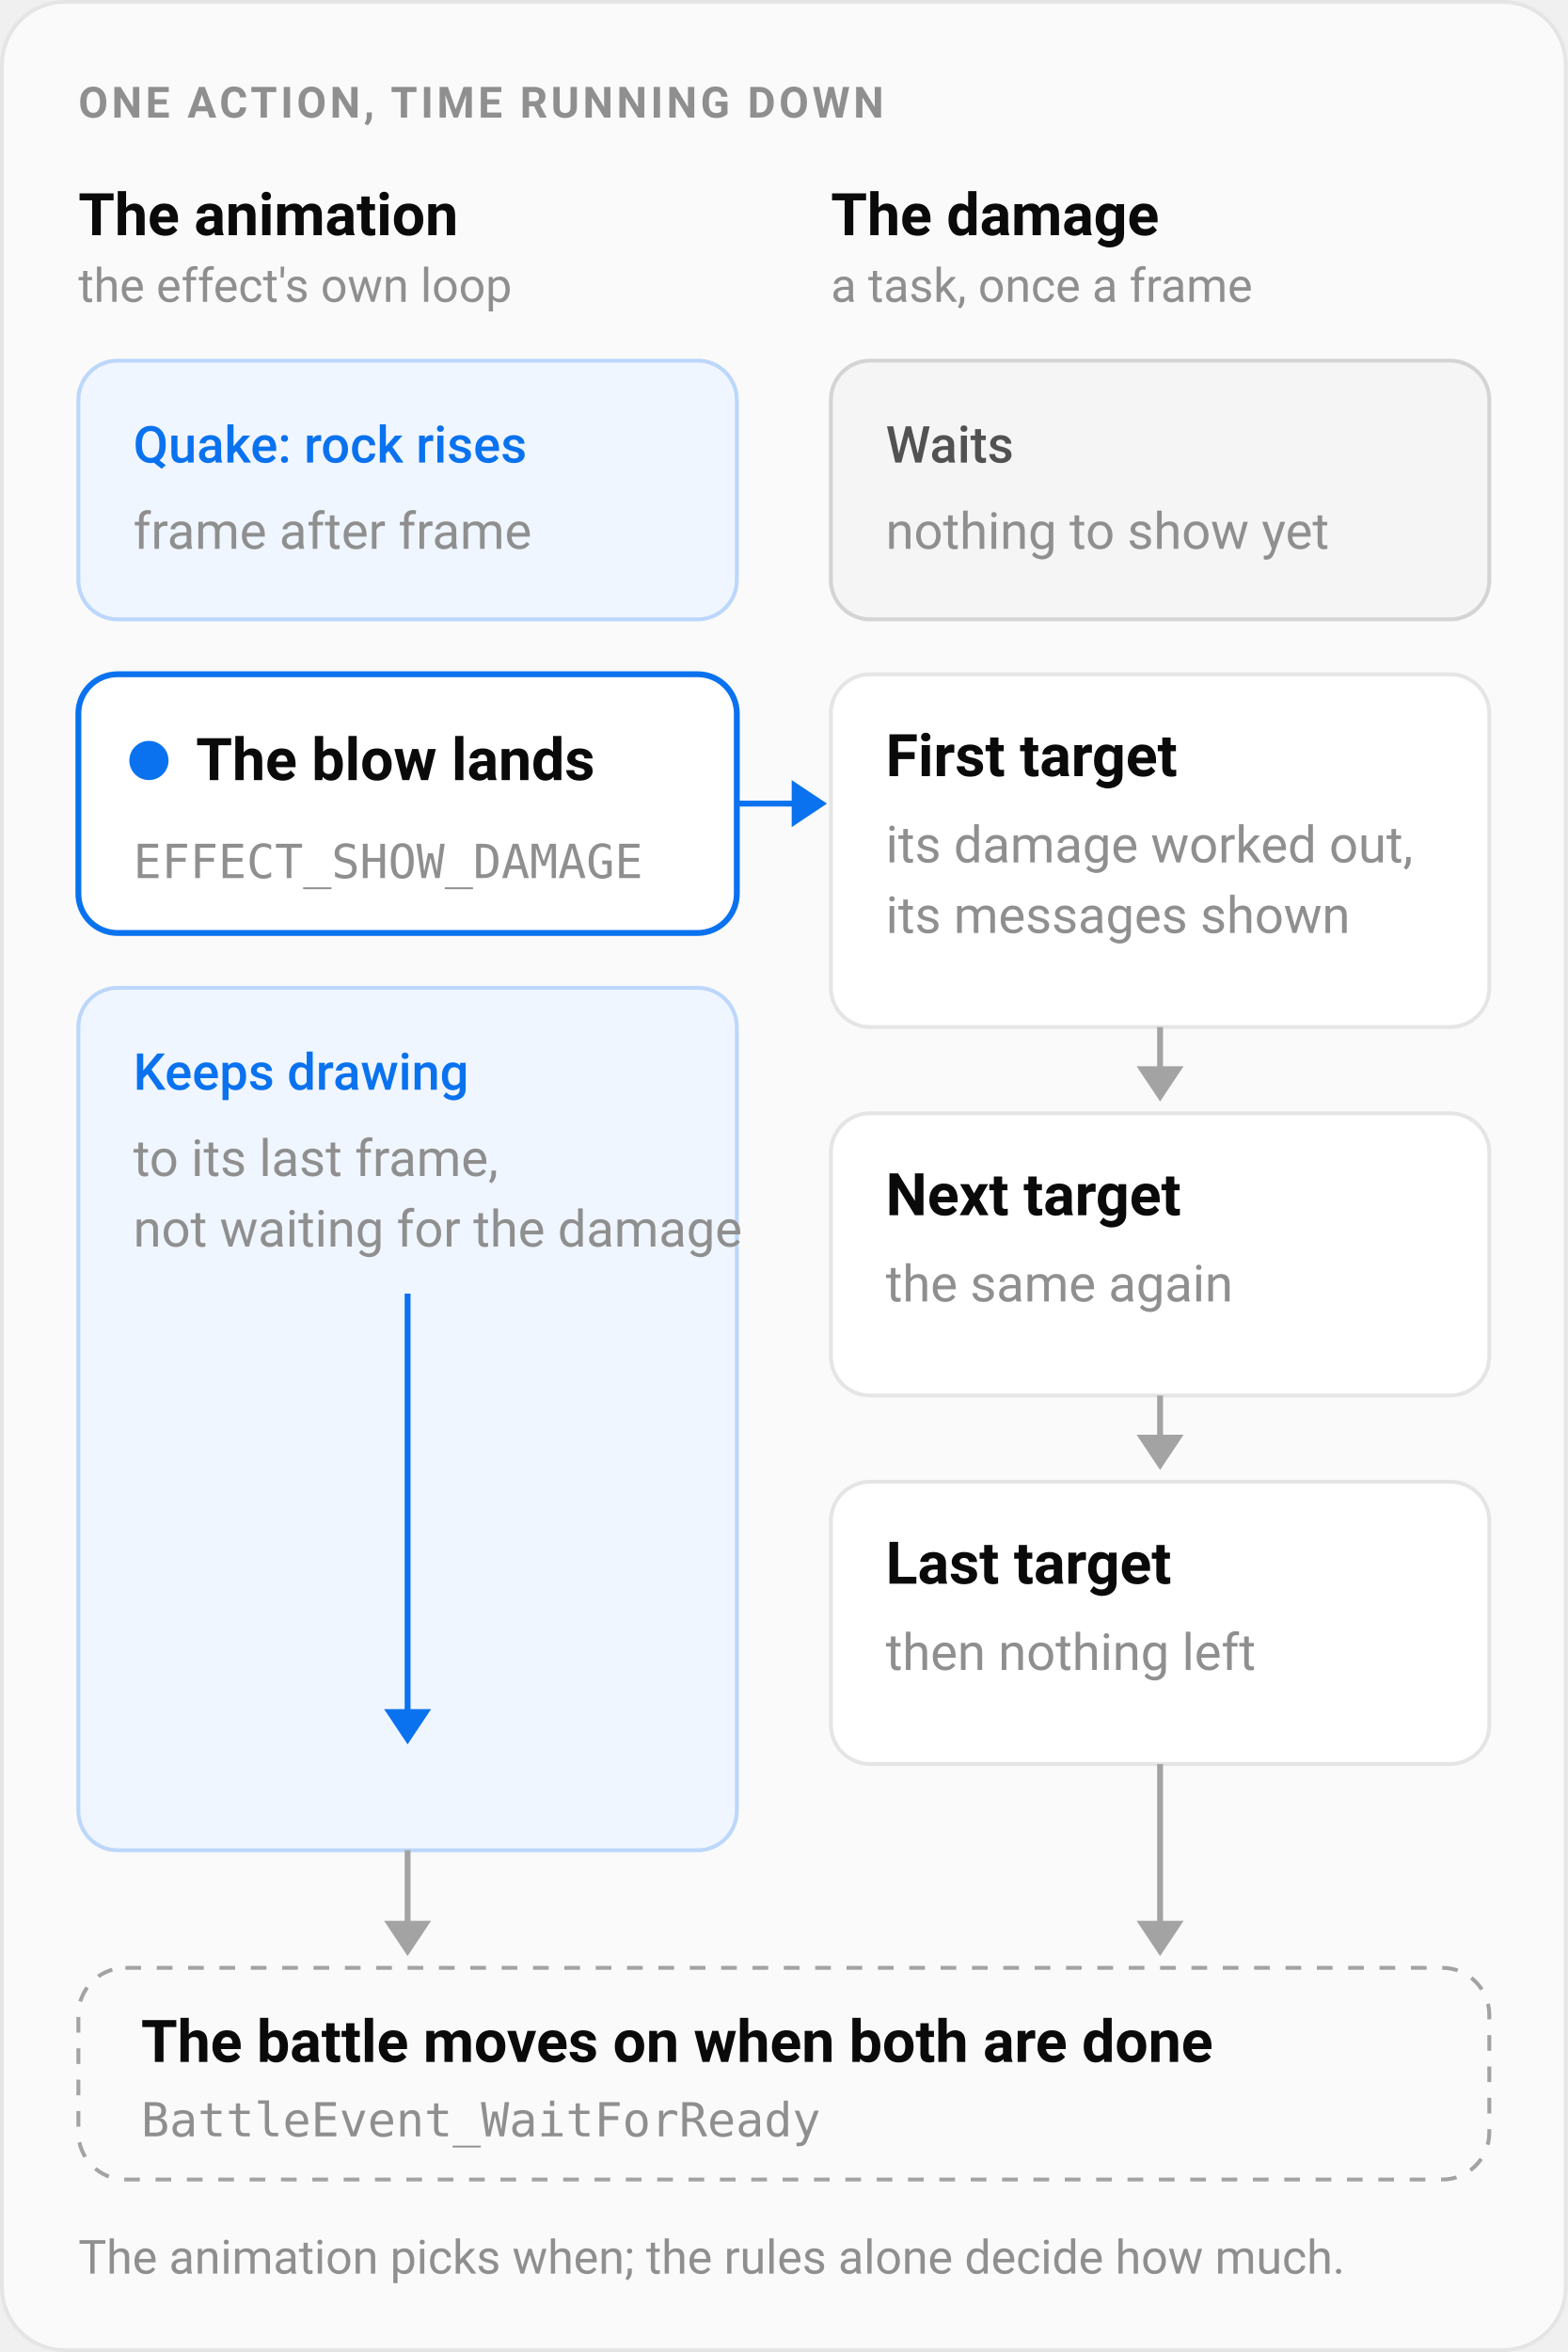
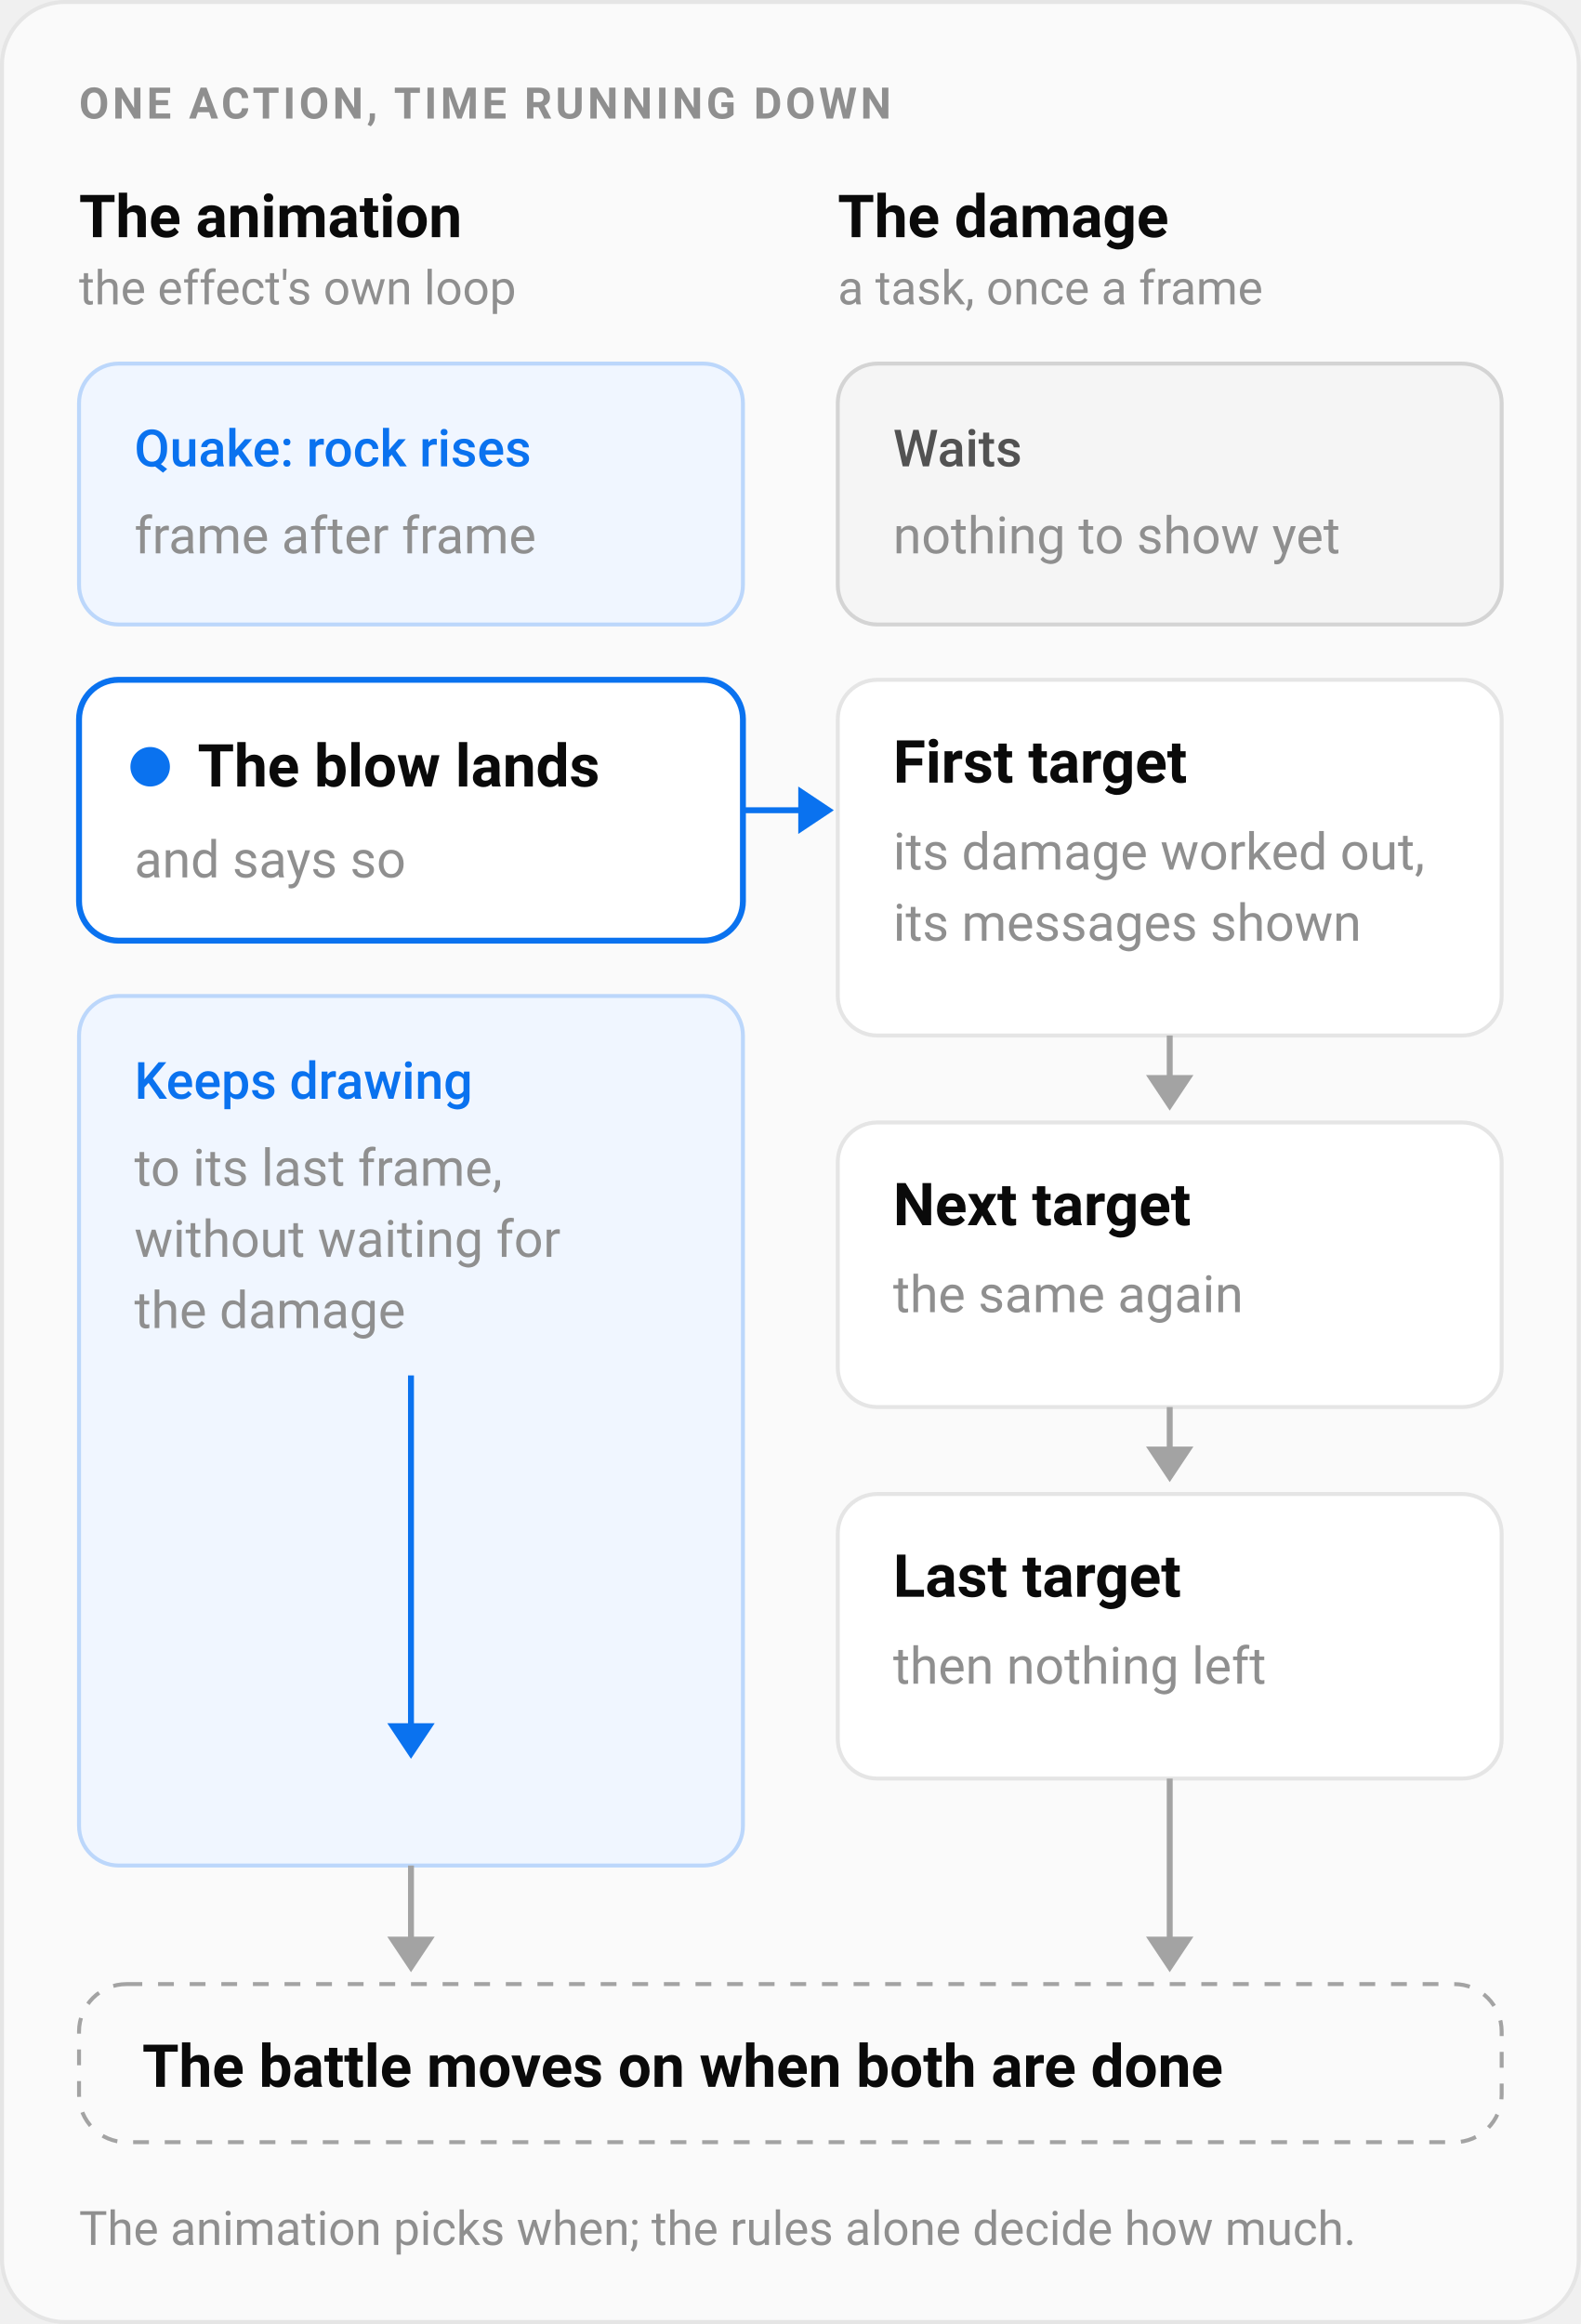
- <svg xmlns="http://www.w3.org/2000/svg" width="480" viewBox="0 0 400 600" role="img" aria-labelledby="title desc">
+ <svg xmlns="http://www.w3.org/2000/svg" width="480" viewBox="0 0 400 588" role="img" aria-labelledby="title desc">
  <style>
    .panel { fill: #fafafa; stroke: #e5e5e5; }
    .card { fill: #ffffff; stroke: #e5e5e5; }
    .card-accent { fill: #ffffff; stroke: #0a72ef; stroke-width: 1.5; }
    .card-exit { fill: #fafafa; stroke: #a3a3a3; stroke-dasharray: 4 4; }
    .chip { fill: #f0f6ff; stroke: #bcd7fb; }
    .chip-exit { fill: #fff3f0; stroke: #f6c3b7; }
    .chip-wait { fill: #f5f5f5; stroke: #d4d4d4; }
    .chip-ok { fill: #effaf2; stroke: #b4e3c2; }
    .h { fill: #0a0a0a; font: 600 15px ui-sans-serif, system-ui, -apple-system, "Segoe UI", Roboto, sans-serif; }
    .big { fill: #0a0a0a; font: 600 17px ui-sans-serif, system-ui, -apple-system, "Segoe UI", Roboto, sans-serif; }
    .p { fill: #525252; font: 400 14px ui-sans-serif, system-ui, -apple-system, "Segoe UI", Roboto, sans-serif; }
    .sub { fill: #8f8f8f; font: 400 13px ui-sans-serif, system-ui, -apple-system, "Segoe UI", Roboto, sans-serif; }
    .small { fill: #8f8f8f; font: 400 12px ui-sans-serif, system-ui, -apple-system, "Segoe UI", Roboto, sans-serif; }
    .k { fill: #0a72ef; font: 500 13px ui-sans-serif, system-ui, -apple-system, "Segoe UI", Roboto, sans-serif; }
    .kb { fill: #0a72ef; font: 600 15px ui-sans-serif, system-ui, -apple-system, "Segoe UI", Roboto, sans-serif; }
    .kx { fill: #c2410c; font: 500 13px ui-sans-serif, system-ui, -apple-system, "Segoe UI", Roboto, sans-serif; }
    .kw { fill: #525252; font: 500 13px ui-sans-serif, system-ui, -apple-system, "Segoe UI", Roboto, sans-serif; }
    .ko { fill: #15803d; font: 500 13px ui-sans-serif, system-ui, -apple-system, "Segoe UI", Roboto, sans-serif; }
    .code { fill: #8f8f8f; font: 400 12px ui-monospace, SFMono-Regular, Menlo, Consolas, monospace; }
    .eyebrow { fill: #8f8f8f; font: 600 11px ui-sans-serif, system-ui, -apple-system, "Segoe UI", Roboto, sans-serif; letter-spacing: 0.08em; }
    .label { fill: #737373; font: 400 13px ui-sans-serif, system-ui, -apple-system, "Segoe UI", Roboto, sans-serif; }
    .wire { fill: none; stroke: #a3a3a3; stroke-width: 1.5; }
    .wire-accent { fill: none; stroke: #0a72ef; stroke-width: 1.5; }
    .wire-dash { fill: none; stroke: #a3a3a3; stroke-width: 1.5; stroke-dasharray: 3 4; }
    .head { fill: #a3a3a3; }
    .head-accent { fill: #0a72ef; }
    .dot { fill: #0a72ef; }
    .bar { fill: #0a72ef; }
    .bar-soft { fill: #0a72ef; fill-opacity: 0.35; }
    .bar-muted { fill: #d4d4d4; }
    .bar-exit { fill: #ea580c; }
    .bar-ok { fill: #16a34a; }
    .rule { stroke: #e5e5e5; stroke-width: 1; fill: none; }
    .axis { stroke: #a3a3a3; stroke-width: 1; fill: none; }
    .line-accent { fill: none; stroke: #0a72ef; stroke-width: 3; stroke-linecap: round; stroke-linejoin: round; }
    .line-ok { fill: none; stroke: #16a34a; stroke-width: 3; stroke-linecap: round; stroke-linejoin: round; }
    .unit { fill: #0a72ef; }
    .foe { fill: #737373; }
    .foe-soft { fill: #d4d4d4; }
    @media (prefers-color-scheme: dark) {
      .panel { fill: #0a0a0a; stroke: #262626; }
      .card { fill: #111111; stroke: #2e2e2e; }
      .card-accent { fill: #111111; stroke: #3b8eff; }
      .card-exit { fill: #0a0a0a; stroke: #525252; }
      .chip { fill: #0d1a2e; stroke: #1e3a66; }
      .chip-exit { fill: #2a130c; stroke: #5c2a1a; }
      .chip-wait { fill: #1a1a1a; stroke: #333333; }
      .chip-ok { fill: #0c2214; stroke: #1d4d2c; }
      .h, .big { fill: #ededed; }
      .p, .kw { fill: #a1a1a1; }
      .sub, .small, .code, .eyebrow { fill: #7c7c7c; }
      .label { fill: #8f8f8f; }
      .k, .kb { fill: #66a6ff; }
      .kx { fill: #fb8b5e; }
      .ko { fill: #4ade80; }
      .wire, .wire-dash { stroke: #5c5c5c; }
      .wire-accent { stroke: #3b8eff; }
      .head { fill: #5c5c5c; }
      .head-accent, .dot, .bar, .unit { fill: #3b8eff; }
      .bar-soft { fill: #3b8eff; fill-opacity: 0.35; }
      .bar-muted, .foe-soft { fill: #333333; }
      .bar-exit { fill: #fb8b5e; }
      .bar-ok { fill: #22c55e; }
      .rule { stroke: #262626; }
      .axis { stroke: #5c5c5c; }
      .line-accent { stroke: #3b8eff; }
      .line-ok { stroke: #22c55e; }
      .foe { fill: #8f8f8f; }
    }
  </style>
-   <rect class="panel" x="0.5" y="0.5" width="399" height="599" rx="16" />
+   <rect class="panel" x="0.5" y="0.5" width="399" height="587" rx="16" />
  <text class="eyebrow" x="20" y="30">ONE ACTION, TIME RUNNING DOWN</text>
  <text class="h" x="20" y="60">The animation</text>
  <text class="small" x="20" y="77">the effect's own loop</text>
  <text class="h" x="212" y="60">The damage</text>
  <text class="small" x="212" y="77">a task, once a frame</text>
  <rect class="chip" x="20" y="92" width="168" height="66" rx="10" />
  <text class="k" x="34" y="118">Quake: rock rises</text>
  <text class="sub" x="34" y="140">frame after frame</text>
  <rect class="card-accent" x="20" y="172" width="168" height="66" rx="10" />
  <circle class="dot" cx="38" cy="194" r="5" />
  <text class="h" x="50" y="199">The blow lands</text>
-   <text class="code" x="34" y="224">EFFECT_SHOW_DAMAGE</text>
+   <text class="sub" x="34" y="222">and says so</text>
  <rect class="chip" x="20" y="252" width="168" height="220" rx="10" />
  <text class="k" x="34" y="278">Keeps drawing</text>
  <text class="sub" x="34" y="300">to its last frame,</text>
-   <text class="sub" x="34" y="318">not waiting for the damage</text>
-   <path class="wire-accent" d="M 104 330 V 440" />
+   <text class="sub" x="34" y="318">without waiting for</text>
+   <text class="sub" x="34" y="336">the damage</text>
+   <path class="wire-accent" d="M 104 348 V 440" />
  <path class="head-accent" d="M 98 436 h 12 l -6 9 z" />
  <rect class="chip-wait" x="212" y="92" width="168" height="66" rx="10" />
  <text class="kw" x="226" y="118">Waits</text>
  <text class="sub" x="226" y="140">nothing to show yet</text>
  <path class="wire-accent" d="M 188 205 H 204" />
  <path class="head-accent" d="M 202 199 v 12 l 9 -6 z" />
  <rect class="card" x="212" y="172" width="168" height="90" rx="10" />
  <text class="h" x="226" y="198">First target</text>
  <text class="sub" x="226" y="220">its damage worked out,</text>
  <text class="sub" x="226" y="238">its messages shown</text>
  <path class="wire" d="M 296 262 V 276" />
  <path class="head" d="M 290 272 h 12 l -6 9 z" />
  <rect class="card" x="212" y="284" width="168" height="72" rx="10" />
  <text class="h" x="226" y="310">Next target</text>
  <text class="sub" x="226" y="332">the same again</text>
  <path class="wire" d="M 296 356 V 370" />
  <path class="head" d="M 290 366 h 12 l -6 9 z" />
  <rect class="card" x="212" y="378" width="168" height="72" rx="10" />
  <text class="h" x="226" y="404">Last target</text>
  <text class="sub" x="226" y="426">then nothing left</text>
  <path class="wire" d="M 104 472 V 494 M 296 450 V 494" />
  <path class="head" d="M 98 490 h 12 l -6 9 z M 290 490 h 12 l -6 9 z" />
-   <rect class="card-exit" x="20" y="502" width="360" height="54" rx="12" />
-   <text class="h" x="36" y="526">The battle moves on when both are done</text>
-   <text class="code" x="36" y="545">BattleEvent_WaitForReady</text>
-   <text class="small" x="20" y="580">The animation picks when; the rules alone decide how much.</text>
+   <rect class="card-exit" x="20" y="502" width="360" height="40" rx="12" />
+   <text class="h" x="36" y="528">The battle moves on when both are done</text>
+   <text class="small" x="20" y="568">The animation picks when; the rules alone decide how much.</text>
</svg>
